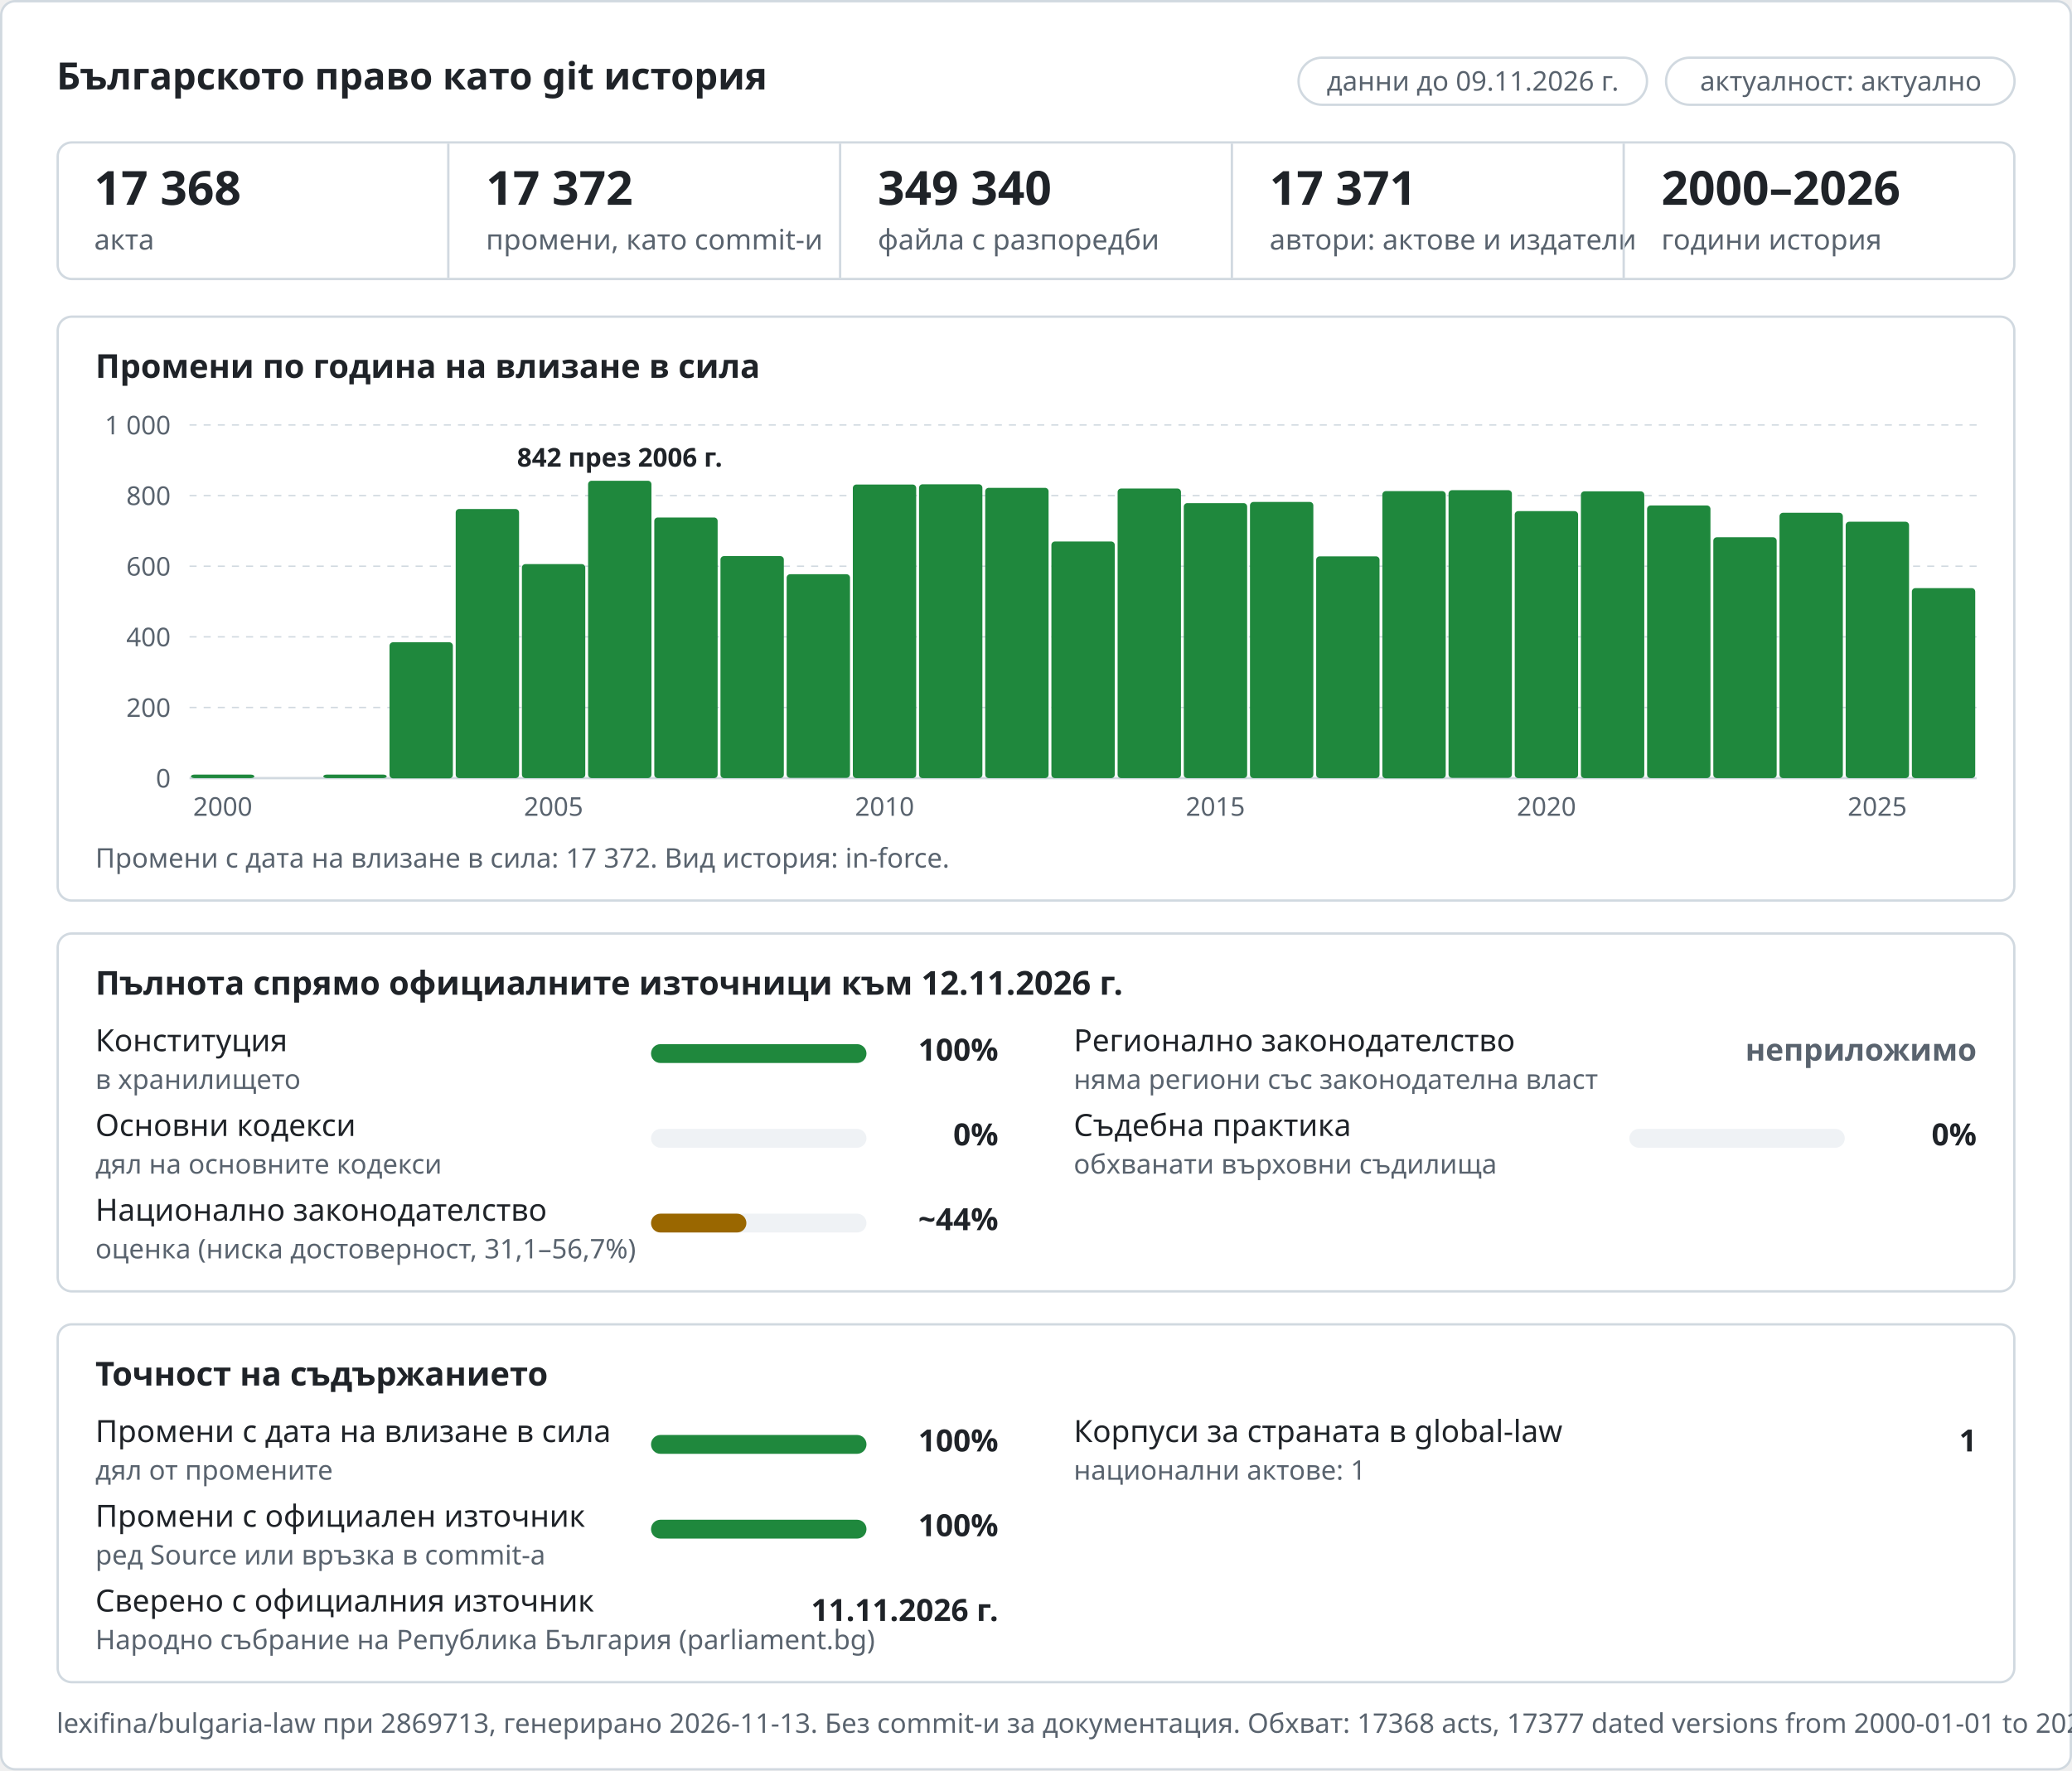
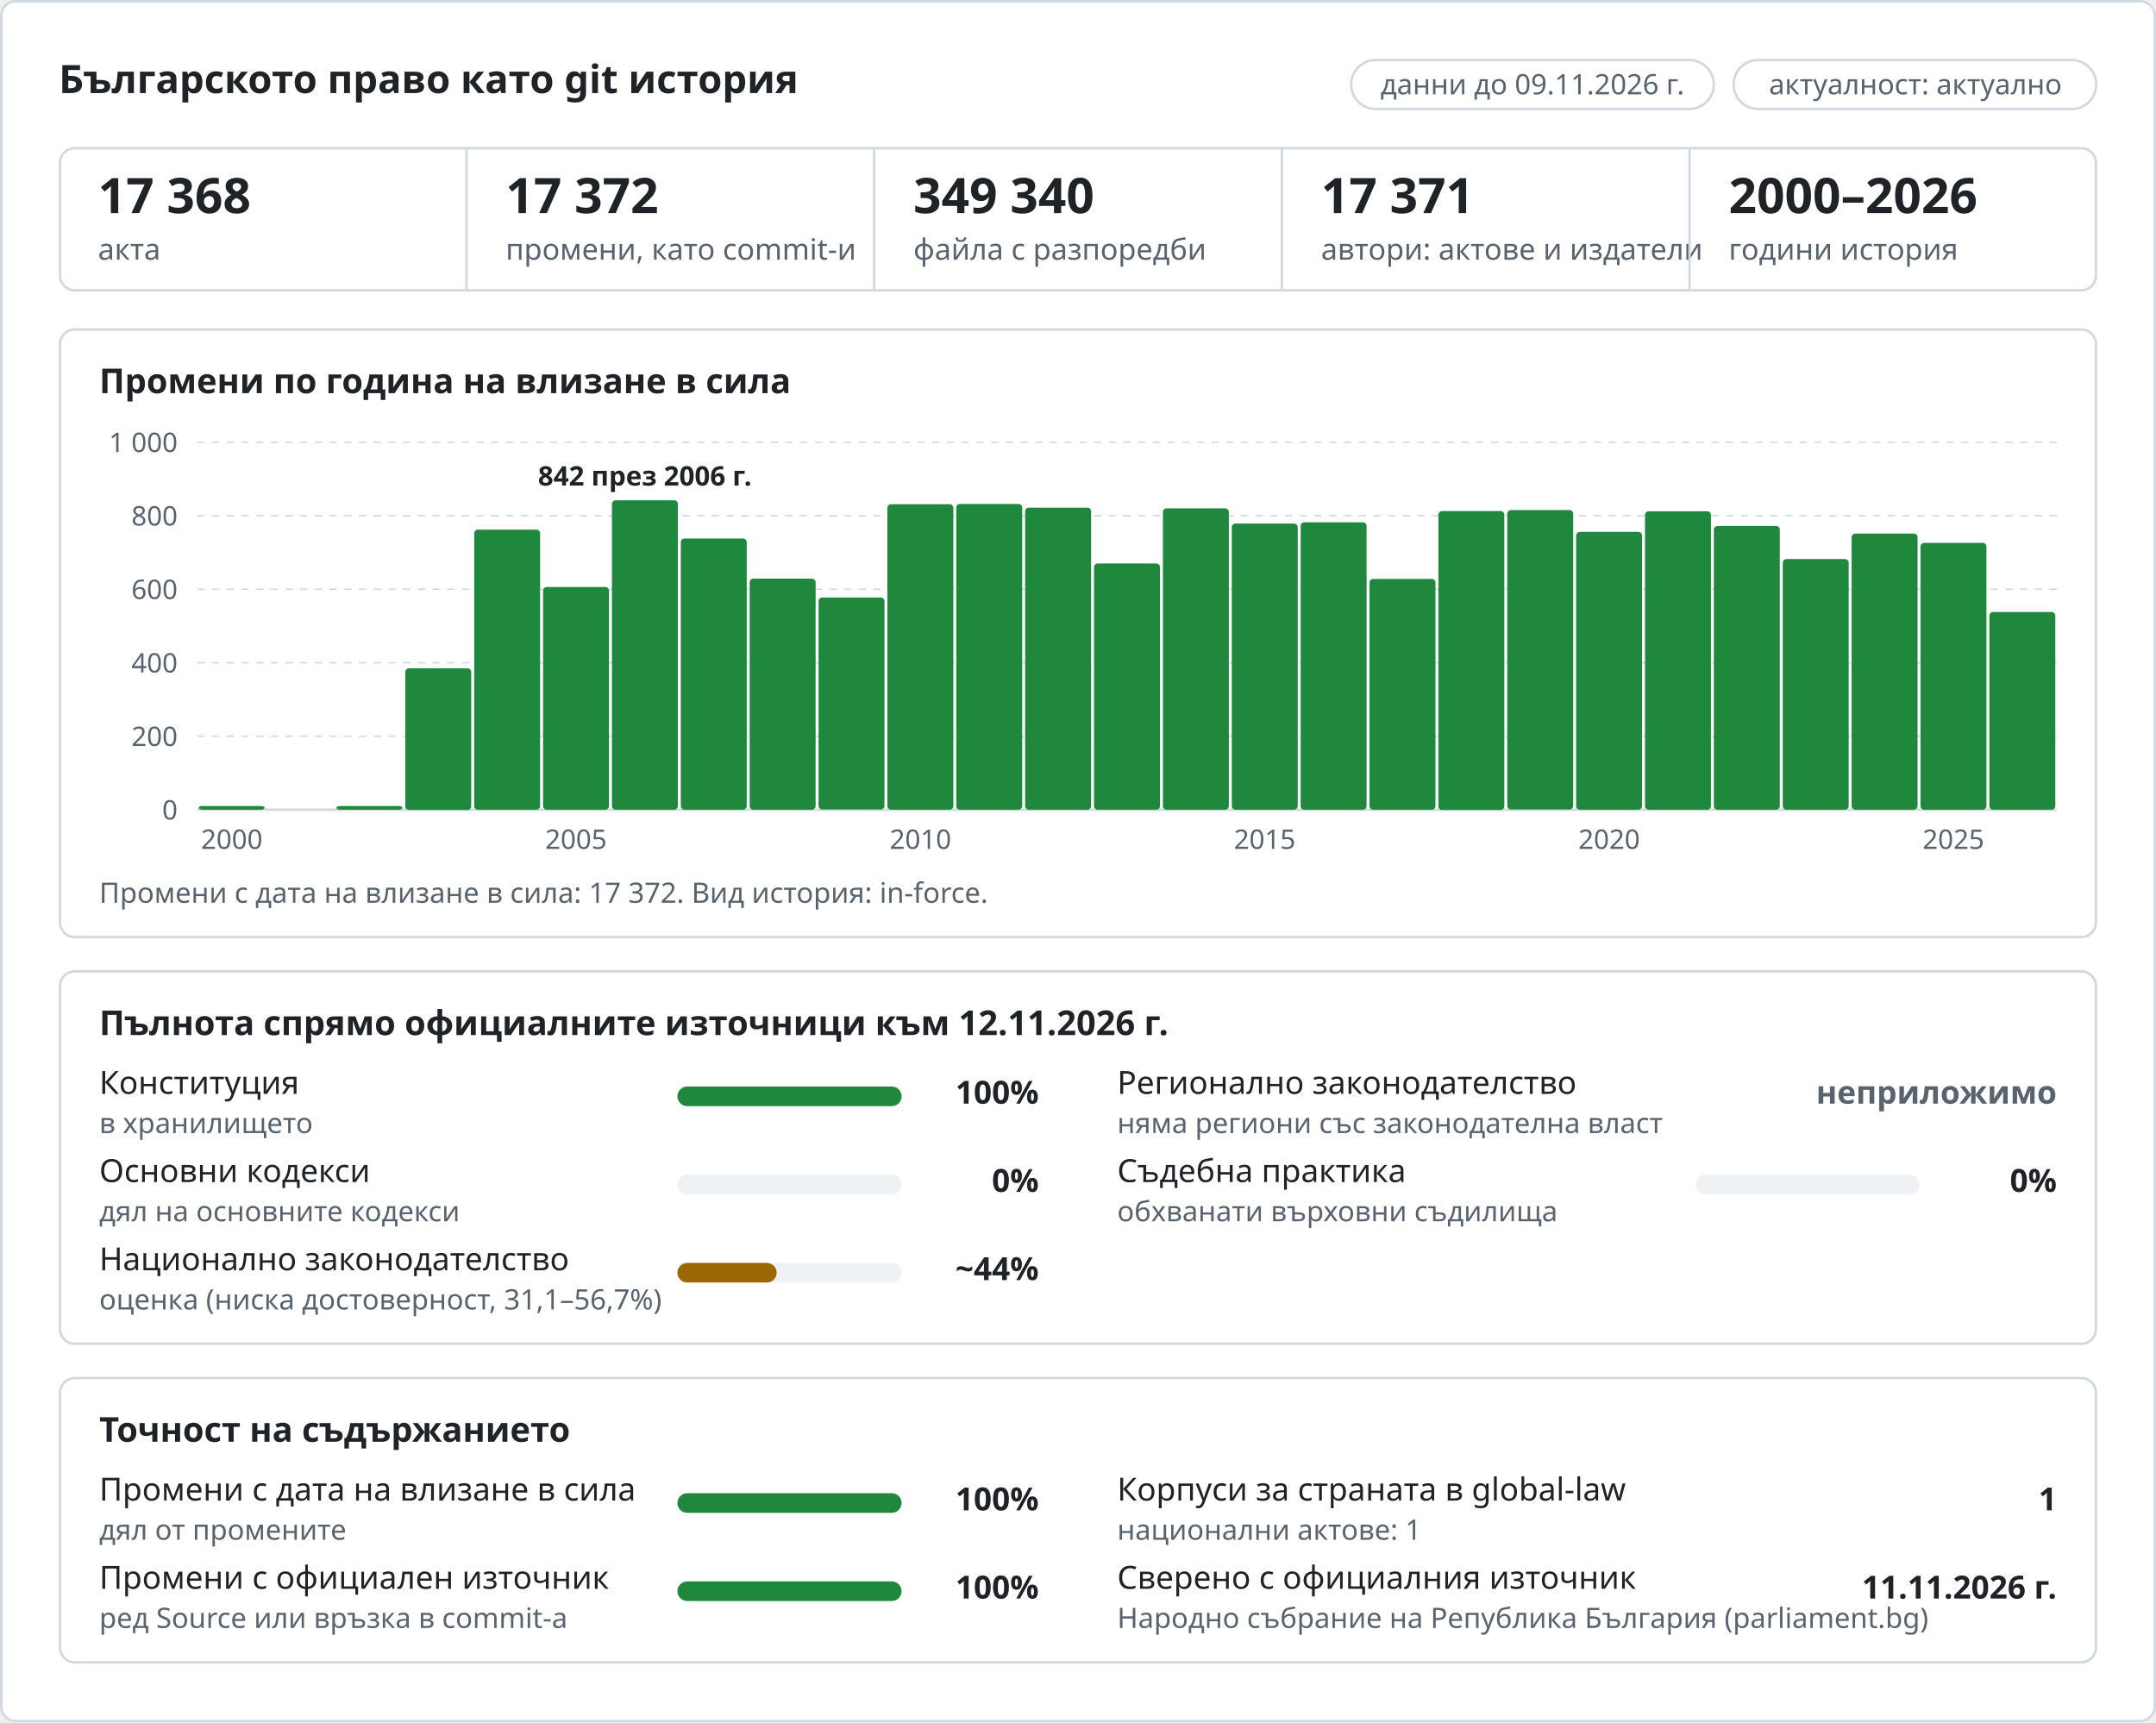
- <svg xmlns="http://www.w3.org/2000/svg" width="880" height="752" viewBox="0 0 880 752" font-family="-apple-system,BlinkMacSystemFont,Segoe UI,Noto Sans,Helvetica,Arial,sans-serif">
-   <rect x="0.5" y="0.5" width="879" height="751" rx="6" fill="#ffffff" stroke="#d1d9e0" />
+ <svg xmlns="http://www.w3.org/2000/svg" width="880" height="703" viewBox="0 0 880 703" font-family="-apple-system,BlinkMacSystemFont,Segoe UI,Noto Sans,Helvetica,Arial,sans-serif">
+   <rect x="0.5" y="0.5" width="879" height="702" rx="6" fill="#ffffff" stroke="#d1d9e0" />
  <text x="24" y="38" font-size="16" font-weight="600" fill="#1f2328">Българското право като git история</text>
  <rect x="551.5" y="24.5" width="148" height="20" rx="10" fill="none" stroke="#d1d9e0" />
  <text x="625.5" y="38.5" font-size="11.5" font-weight="500" text-anchor="middle" fill="#59636e">данни до 09.11.2026 г.</text>
  <rect x="707.6" y="24.5" width="148" height="20" rx="10" fill="none" stroke="#d1d9e0" />
  <text x="781.8" y="38.5" font-size="11.5" font-weight="500" text-anchor="middle" fill="#59636e">актуалност: актуално</text>
  <rect x="24.5" y="60.5" width="831" height="58" rx="6" fill="#ffffff" stroke="#d1d9e0" />
  <text x="40.0" y="87" font-size="20" font-weight="600" fill="#1f2328">17 368</text>
  <text x="40.0" y="106" font-size="12" fill="#59636e">акта</text>
  <line x1="190.4" y1="61" x2="190.4" y2="118" stroke="#d1d9e0" />
  <text x="206.4" y="87" font-size="20" font-weight="600" fill="#1f2328">17 372</text>
  <text x="206.4" y="106" font-size="12" fill="#59636e">промени, като commit-и</text>
  <line x1="356.8" y1="61" x2="356.8" y2="118" stroke="#d1d9e0" />
  <text x="372.8" y="87" font-size="20" font-weight="600" fill="#1f2328">349 340</text>
  <text x="372.8" y="106" font-size="12" fill="#59636e">файла с разпоредби</text>
  <line x1="523.2" y1="61" x2="523.2" y2="118" stroke="#d1d9e0" />
  <text x="539.2" y="87" font-size="20" font-weight="600" fill="#1f2328">17 371</text>
  <text x="539.2" y="106" font-size="12" fill="#59636e" textLength="142" lengthAdjust="spacingAndGlyphs">автори: актове и издатели</text>
  <line x1="689.6" y1="61" x2="689.6" y2="118" stroke="#d1d9e0" />
  <text x="705.6" y="87" font-size="20" font-weight="600" fill="#1f2328">2000–2026</text>
  <text x="705.6" y="106" font-size="12" fill="#59636e">години история</text>
  <rect x="24.5" y="134.5" width="831" height="248" rx="6" fill="#ffffff" stroke="#d1d9e0" />
  <text x="40.5" y="160.5" font-size="14" font-weight="600" fill="#1f2328">Промени по година на влизане в сила</text>
  <line x1="80.5" y1="330.5" x2="839.5" y2="330.5" stroke="#d1d9e0" stroke-width="1" />
  <text x="72.5" y="334.5" font-size="11" text-anchor="end" fill="#59636e">0</text>
  <line x1="80.5" y1="300.5" x2="839.5" y2="300.5" stroke="#d1d9e0" stroke-width="0.6" stroke-dasharray="3 3" />
  <text x="72.5" y="304.5" font-size="11" text-anchor="end" fill="#59636e">200</text>
  <line x1="80.5" y1="270.5" x2="839.5" y2="270.5" stroke="#d1d9e0" stroke-width="0.6" stroke-dasharray="3 3" />
  <text x="72.5" y="274.5" font-size="11" text-anchor="end" fill="#59636e">400</text>
  <line x1="80.5" y1="240.5" x2="839.5" y2="240.5" stroke="#d1d9e0" stroke-width="0.6" stroke-dasharray="3 3" />
  <text x="72.5" y="244.5" font-size="11" text-anchor="end" fill="#59636e">600</text>
  <line x1="80.5" y1="210.5" x2="839.5" y2="210.5" stroke="#d1d9e0" stroke-width="0.6" stroke-dasharray="3 3" />
  <text x="72.5" y="214.5" font-size="11" text-anchor="end" fill="#59636e">800</text>
  <line x1="80.5" y1="180.5" x2="839.5" y2="180.5" stroke="#d1d9e0" stroke-width="0.6" stroke-dasharray="3 3" />
  <text x="72.5" y="184.5" font-size="11" text-anchor="end" fill="#59636e">1 000</text>
  <rect x="81.10" y="329.0" width="26.91" height="1.5" rx="1.5" fill="#1f883d" />
  <text x="94.6" y="346.5" font-size="11" text-anchor="middle" fill="#59636e">2000</text>
  <rect x="137.32" y="329.0" width="26.91" height="1.5" rx="1.5" fill="#1f883d" />
  <rect x="165.43" y="272.8" width="26.91" height="57.8" rx="1.5" fill="#1f883d" />
  <rect x="193.54" y="216.2" width="26.91" height="114.3" rx="1.5" fill="#1f883d" />
  <rect x="221.66" y="239.6" width="26.91" height="90.9" rx="1.5" fill="#1f883d" />
  <text x="235.1" y="346.5" font-size="11" text-anchor="middle" fill="#59636e">2005</text>
  <rect x="249.77" y="204.2" width="26.91" height="126.3" rx="1.5" fill="#1f883d" />
  <text x="263.2" y="198.2" font-size="11" font-weight="600" text-anchor="middle" fill="#1f2328">842 през 2006 г.</text>
  <rect x="277.88" y="219.8" width="26.91" height="110.7" rx="1.5" fill="#1f883d" />
  <rect x="305.99" y="236.2" width="26.91" height="94.3" rx="1.5" fill="#1f883d" />
  <rect x="334.10" y="243.9" width="26.91" height="86.5" rx="1.5" fill="#1f883d" />
  <rect x="362.21" y="205.8" width="26.91" height="124.7" rx="1.5" fill="#1f883d" />
  <text x="375.7" y="346.5" font-size="11" text-anchor="middle" fill="#59636e">2010</text>
  <rect x="390.32" y="205.7" width="26.91" height="124.8" rx="1.5" fill="#1f883d" />
  <rect x="418.43" y="207.2" width="26.91" height="123.3" rx="1.5" fill="#1f883d" />
  <rect x="446.54" y="230.0" width="26.91" height="100.5" rx="1.5" fill="#1f883d" />
  <rect x="474.66" y="207.5" width="26.91" height="123.0" rx="1.5" fill="#1f883d" />
  <rect x="502.77" y="213.7" width="26.91" height="116.8" rx="1.5" fill="#1f883d" />
  <text x="516.2" y="346.5" font-size="11" text-anchor="middle" fill="#59636e">2015</text>
  <rect x="530.88" y="213.2" width="26.91" height="117.3" rx="1.5" fill="#1f883d" />
  <rect x="558.99" y="236.3" width="26.91" height="94.2" rx="1.5" fill="#1f883d" />
  <rect x="587.10" y="208.6" width="26.91" height="122.0" rx="1.5" fill="#1f883d" />
  <rect x="615.21" y="208.2" width="26.91" height="122.2" rx="1.5" fill="#1f883d" />
  <rect x="643.32" y="217.1" width="26.91" height="113.4" rx="1.5" fill="#1f883d" />
  <text x="656.8" y="346.5" font-size="11" text-anchor="middle" fill="#59636e">2020</text>
  <rect x="671.43" y="208.7" width="26.91" height="121.8" rx="1.5" fill="#1f883d" />
  <rect x="699.54" y="214.7" width="26.91" height="115.8" rx="1.5" fill="#1f883d" />
  <rect x="727.66" y="228.2" width="26.91" height="102.3" rx="1.5" fill="#1f883d" />
  <rect x="755.77" y="217.8" width="26.91" height="112.7" rx="1.5" fill="#1f883d" />
  <rect x="783.88" y="221.6" width="26.91" height="108.9" rx="1.5" fill="#1f883d" />
  <text x="797.3" y="346.5" font-size="11" text-anchor="middle" fill="#59636e">2025</text>
  <rect x="811.99" y="249.8" width="26.91" height="80.7" rx="1.5" fill="#1f883d" />
  <text x="40.5" y="368.5" font-size="11.5" fill="#59636e">Промени с дата на влизане в сила: 17 372. Вид история: in-force.</text>
  <rect x="24.5" y="396.5" width="831" height="152" rx="6" fill="#ffffff" stroke="#d1d9e0" />
  <text x="40.5" y="422.5" font-size="14" font-weight="600" fill="#1f2328">Пълнота спрямо официалните източници към 12.11.2026 г.</text>
  <text x="40.5" y="446.5" font-size="13" fill="#1f2328">Конституция</text>
  <text x="40.5" y="462.5" font-size="11.5" fill="#59636e">в хранилището</text>
  <g>
    <rect x="276.5" y="443.5" width="91.5" height="8" rx="4" fill="#eff2f5" />
    <rect x="276.5" y="443.5" width="91.5" height="8" rx="4" fill="#1f883d" />
  </g>
  <text x="424.0" y="450.5" font-size="13" font-weight="600" text-anchor="end" fill="#1f2328">100%</text>
  <text x="40.5" y="482.5" font-size="13" fill="#1f2328">Основни кодекси</text>
  <text x="40.5" y="498.5" font-size="11.5" fill="#59636e">дял на основните кодекси</text>
  <g>
    <rect x="276.5" y="479.5" width="91.5" height="8" rx="4" fill="#eff2f5" />
  </g>
  <text x="424.0" y="486.5" font-size="13" font-weight="600" text-anchor="end" fill="#1f2328">0%</text>
  <text x="40.5" y="518.5" font-size="13" fill="#1f2328">Национално законодателство</text>
  <text x="40.5" y="534.5" font-size="11.5" fill="#59636e">оценка (ниска достоверност, 31,1–56,7%)</text>
  <g>
    <rect x="276.5" y="515.5" width="91.5" height="8" rx="4" fill="#eff2f5" />
    <rect x="276.5" y="515.5" width="40.5" height="8" rx="4" fill="#9a6700" />
  </g>
  <text x="424.0" y="522.5" font-size="13" font-weight="600" text-anchor="end" fill="#1f2328">~44%</text>
  <text x="456.0" y="446.5" font-size="13" fill="#1f2328">Регионално законодателство</text>
  <text x="456.0" y="462.5" font-size="11.5" fill="#59636e">няма региони със законодателна власт</text>
  <text x="839.5" y="450.5" font-size="13" font-weight="600" text-anchor="end" fill="#59636e">неприложимо</text>
  <text x="456.0" y="482.5" font-size="13" fill="#1f2328">Съдебна практика</text>
  <text x="456.0" y="498.5" font-size="11.5" fill="#59636e">обхванати върховни съдилища</text>
  <g>
    <rect x="692.0" y="479.5" width="91.5" height="8" rx="4" fill="#eff2f5" />
  </g>
  <text x="839.5" y="486.5" font-size="13" font-weight="600" text-anchor="end" fill="#1f2328">0%</text>
-   <rect x="24.5" y="562.5" width="831" height="152" rx="6" fill="#ffffff" stroke="#d1d9e0" />
+   <rect x="24.5" y="562.5" width="831" height="116" rx="6" fill="#ffffff" stroke="#d1d9e0" />
  <text x="40.5" y="588.5" font-size="14" font-weight="600" fill="#1f2328">Точност на съдържанието</text>
  <text x="40.5" y="612.5" font-size="13" fill="#1f2328">Промени с дата на влизане в сила</text>
  <text x="40.5" y="628.5" font-size="11.5" fill="#59636e">дял от промените</text>
  <g>
    <rect x="276.5" y="609.5" width="91.5" height="8" rx="4" fill="#eff2f5" />
    <rect x="276.5" y="609.5" width="91.5" height="8" rx="4" fill="#1f883d" />
  </g>
  <text x="424.0" y="616.5" font-size="13" font-weight="600" text-anchor="end" fill="#1f2328">100%</text>
  <text x="40.5" y="648.5" font-size="13" fill="#1f2328">Промени с официален източник</text>
  <text x="40.5" y="664.5" font-size="11.5" fill="#59636e">ред Source или връзка в commit-а</text>
  <g>
    <rect x="276.5" y="645.5" width="91.5" height="8" rx="4" fill="#eff2f5" />
    <rect x="276.5" y="645.5" width="91.5" height="8" rx="4" fill="#1f883d" />
  </g>
  <text x="424.0" y="652.5" font-size="13" font-weight="600" text-anchor="end" fill="#1f2328">100%</text>
-   <text x="40.5" y="684.5" font-size="13" fill="#1f2328">Сверено с официалния източник</text>
-   <text x="40.5" y="700.5" font-size="11.5" fill="#59636e">Народно събрание на Република България (parliament.bg)</text>
-   <text x="424.0" y="688.5" font-size="13" font-weight="600" text-anchor="end" fill="#1f2328">11.11.2026 г.</text>
  <text x="456.0" y="612.5" font-size="13" fill="#1f2328">Корпуси за страната в global-law</text>
  <text x="456.0" y="628.5" font-size="11.5" fill="#59636e">национални актове: 1</text>
  <text x="839.5" y="616.5" font-size="13" font-weight="600" text-anchor="end" fill="#1f2328">1</text>
-   <text x="24" y="736" font-size="11.5" fill="#59636e" textLength="832" lengthAdjust="spacingAndGlyphs">lexifina/bulgaria-law при 2869713, генерирано 2026-11-13. Без commit-и за документация. Обхват: 17368 acts, 17377 dated versions from 2000-01-01 to 2026-11-09</text>
+   <text x="456.0" y="648.5" font-size="13" fill="#1f2328">Сверено с официалния източник</text>
+   <text x="456.0" y="664.5" font-size="11.5" fill="#59636e">Народно събрание на Република България (parliament.bg)</text>
+   <text x="839.5" y="652.5" font-size="13" font-weight="600" text-anchor="end" fill="#1f2328">11.11.2026 г.</text>
</svg>
